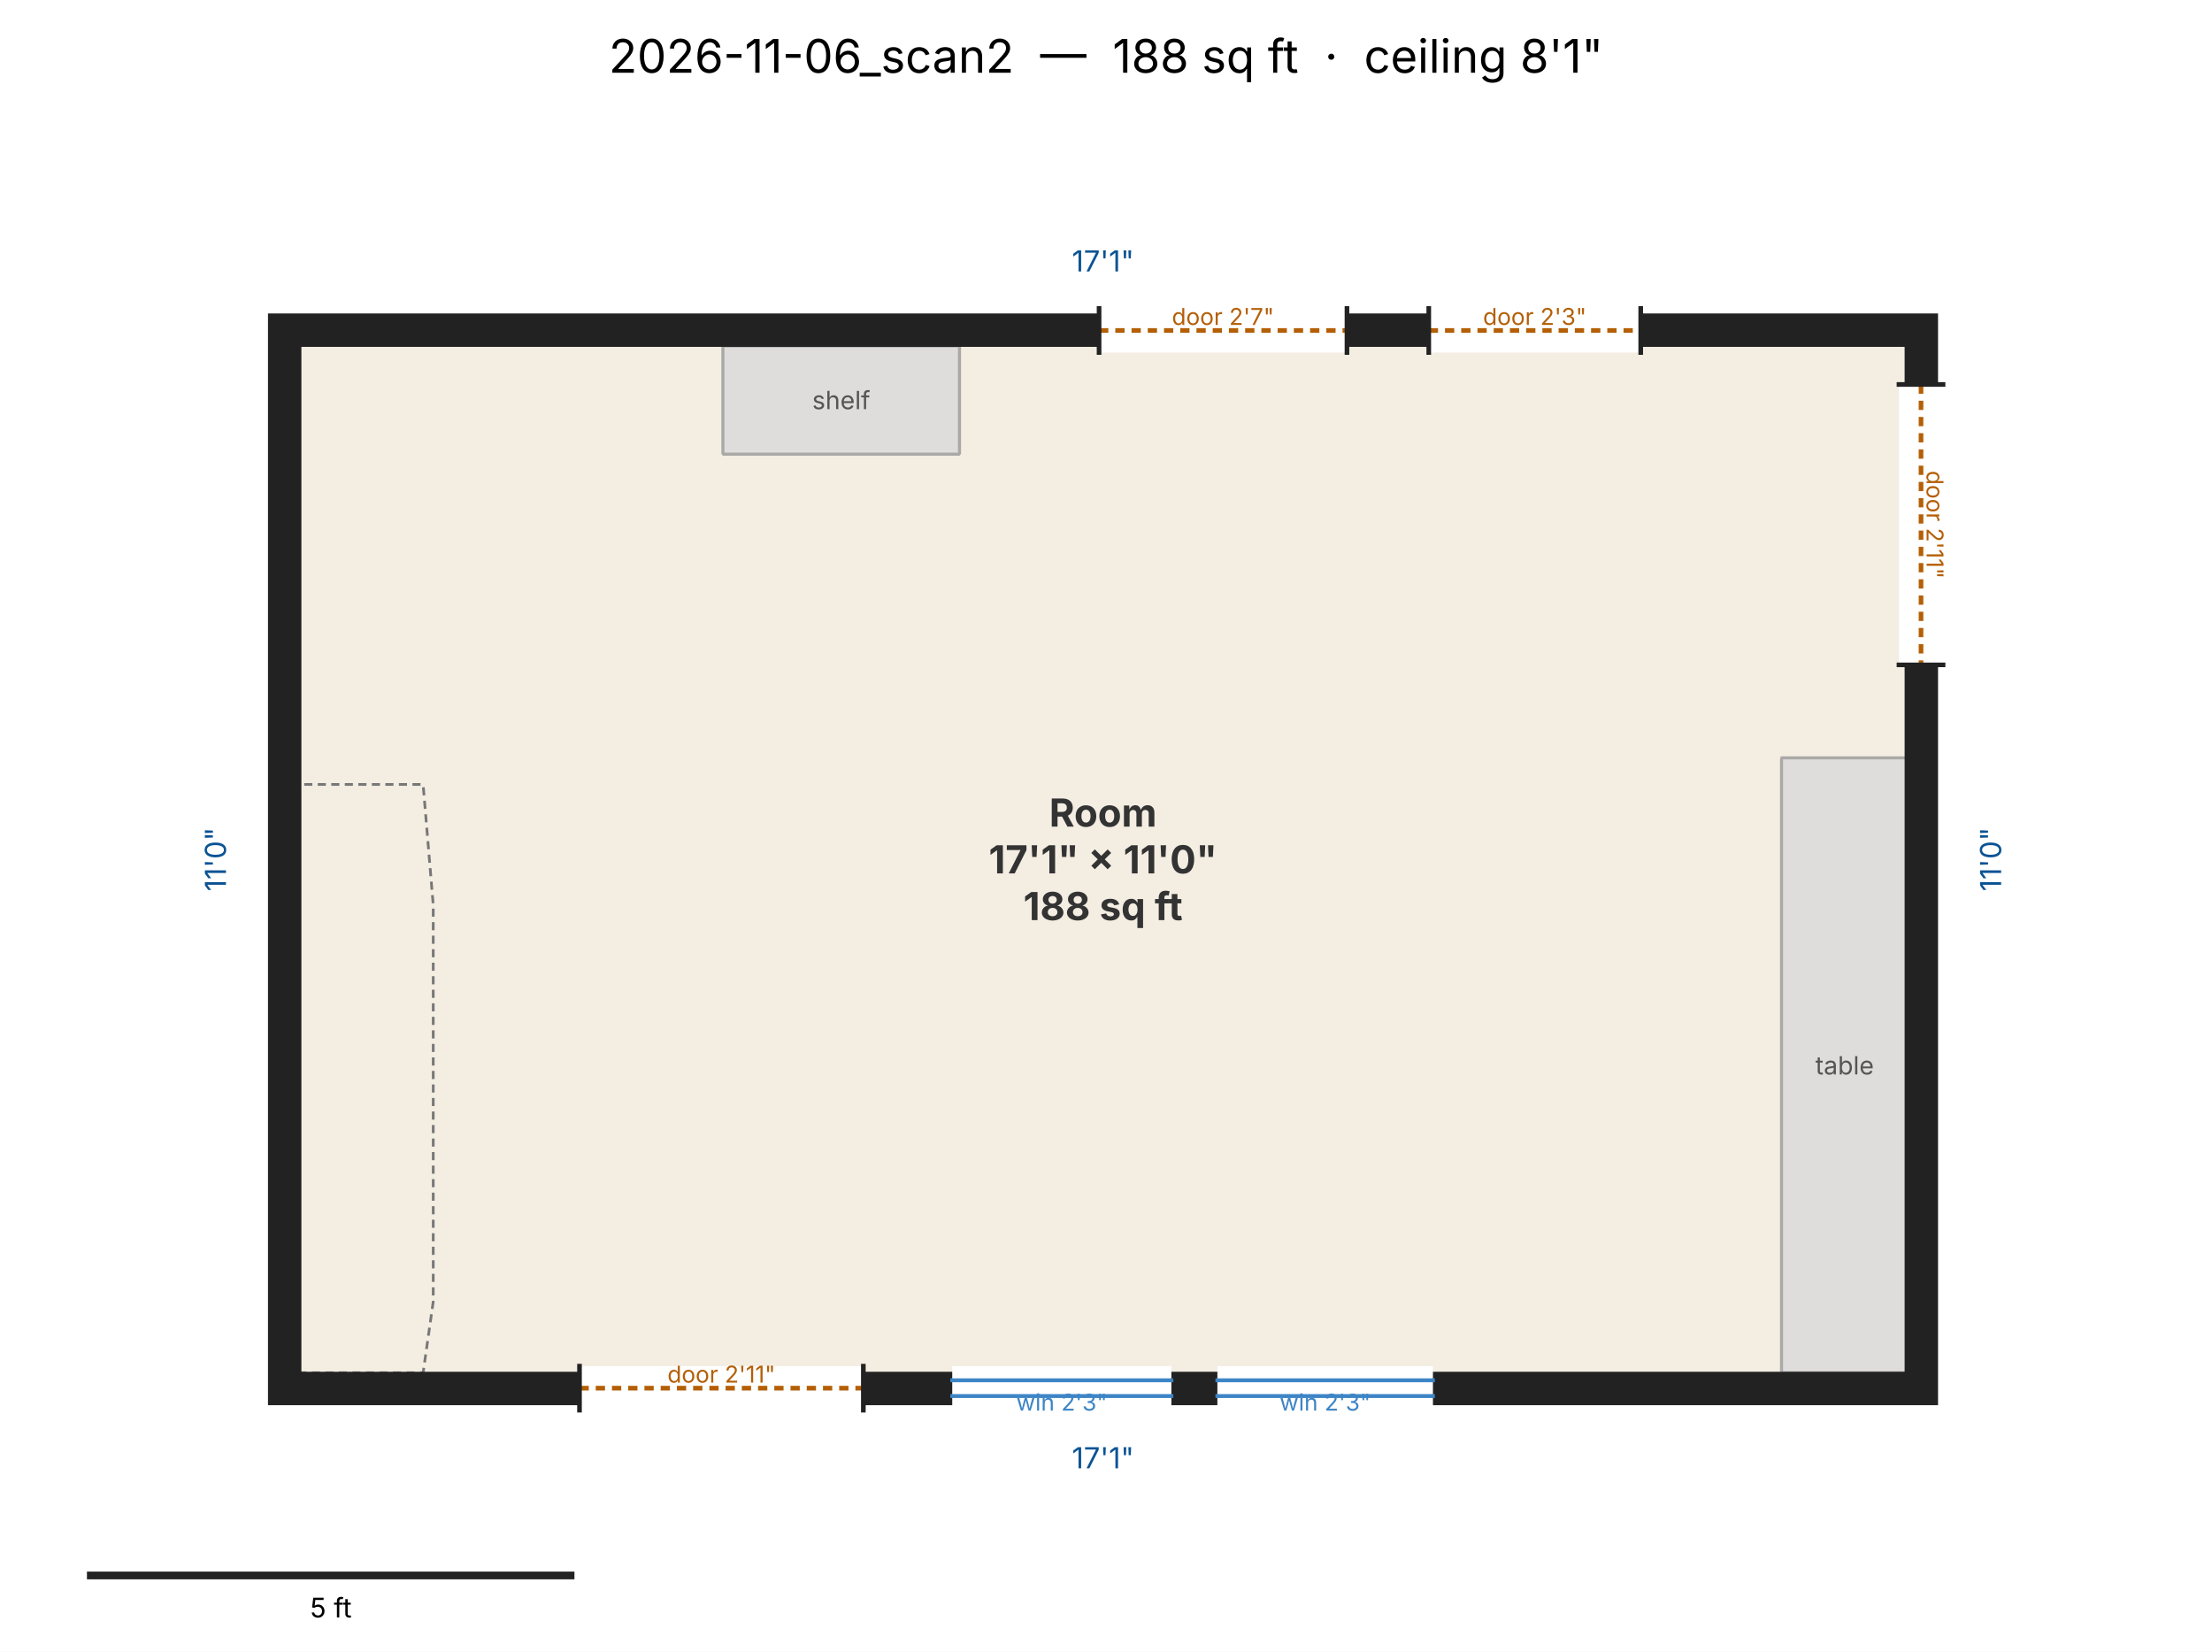
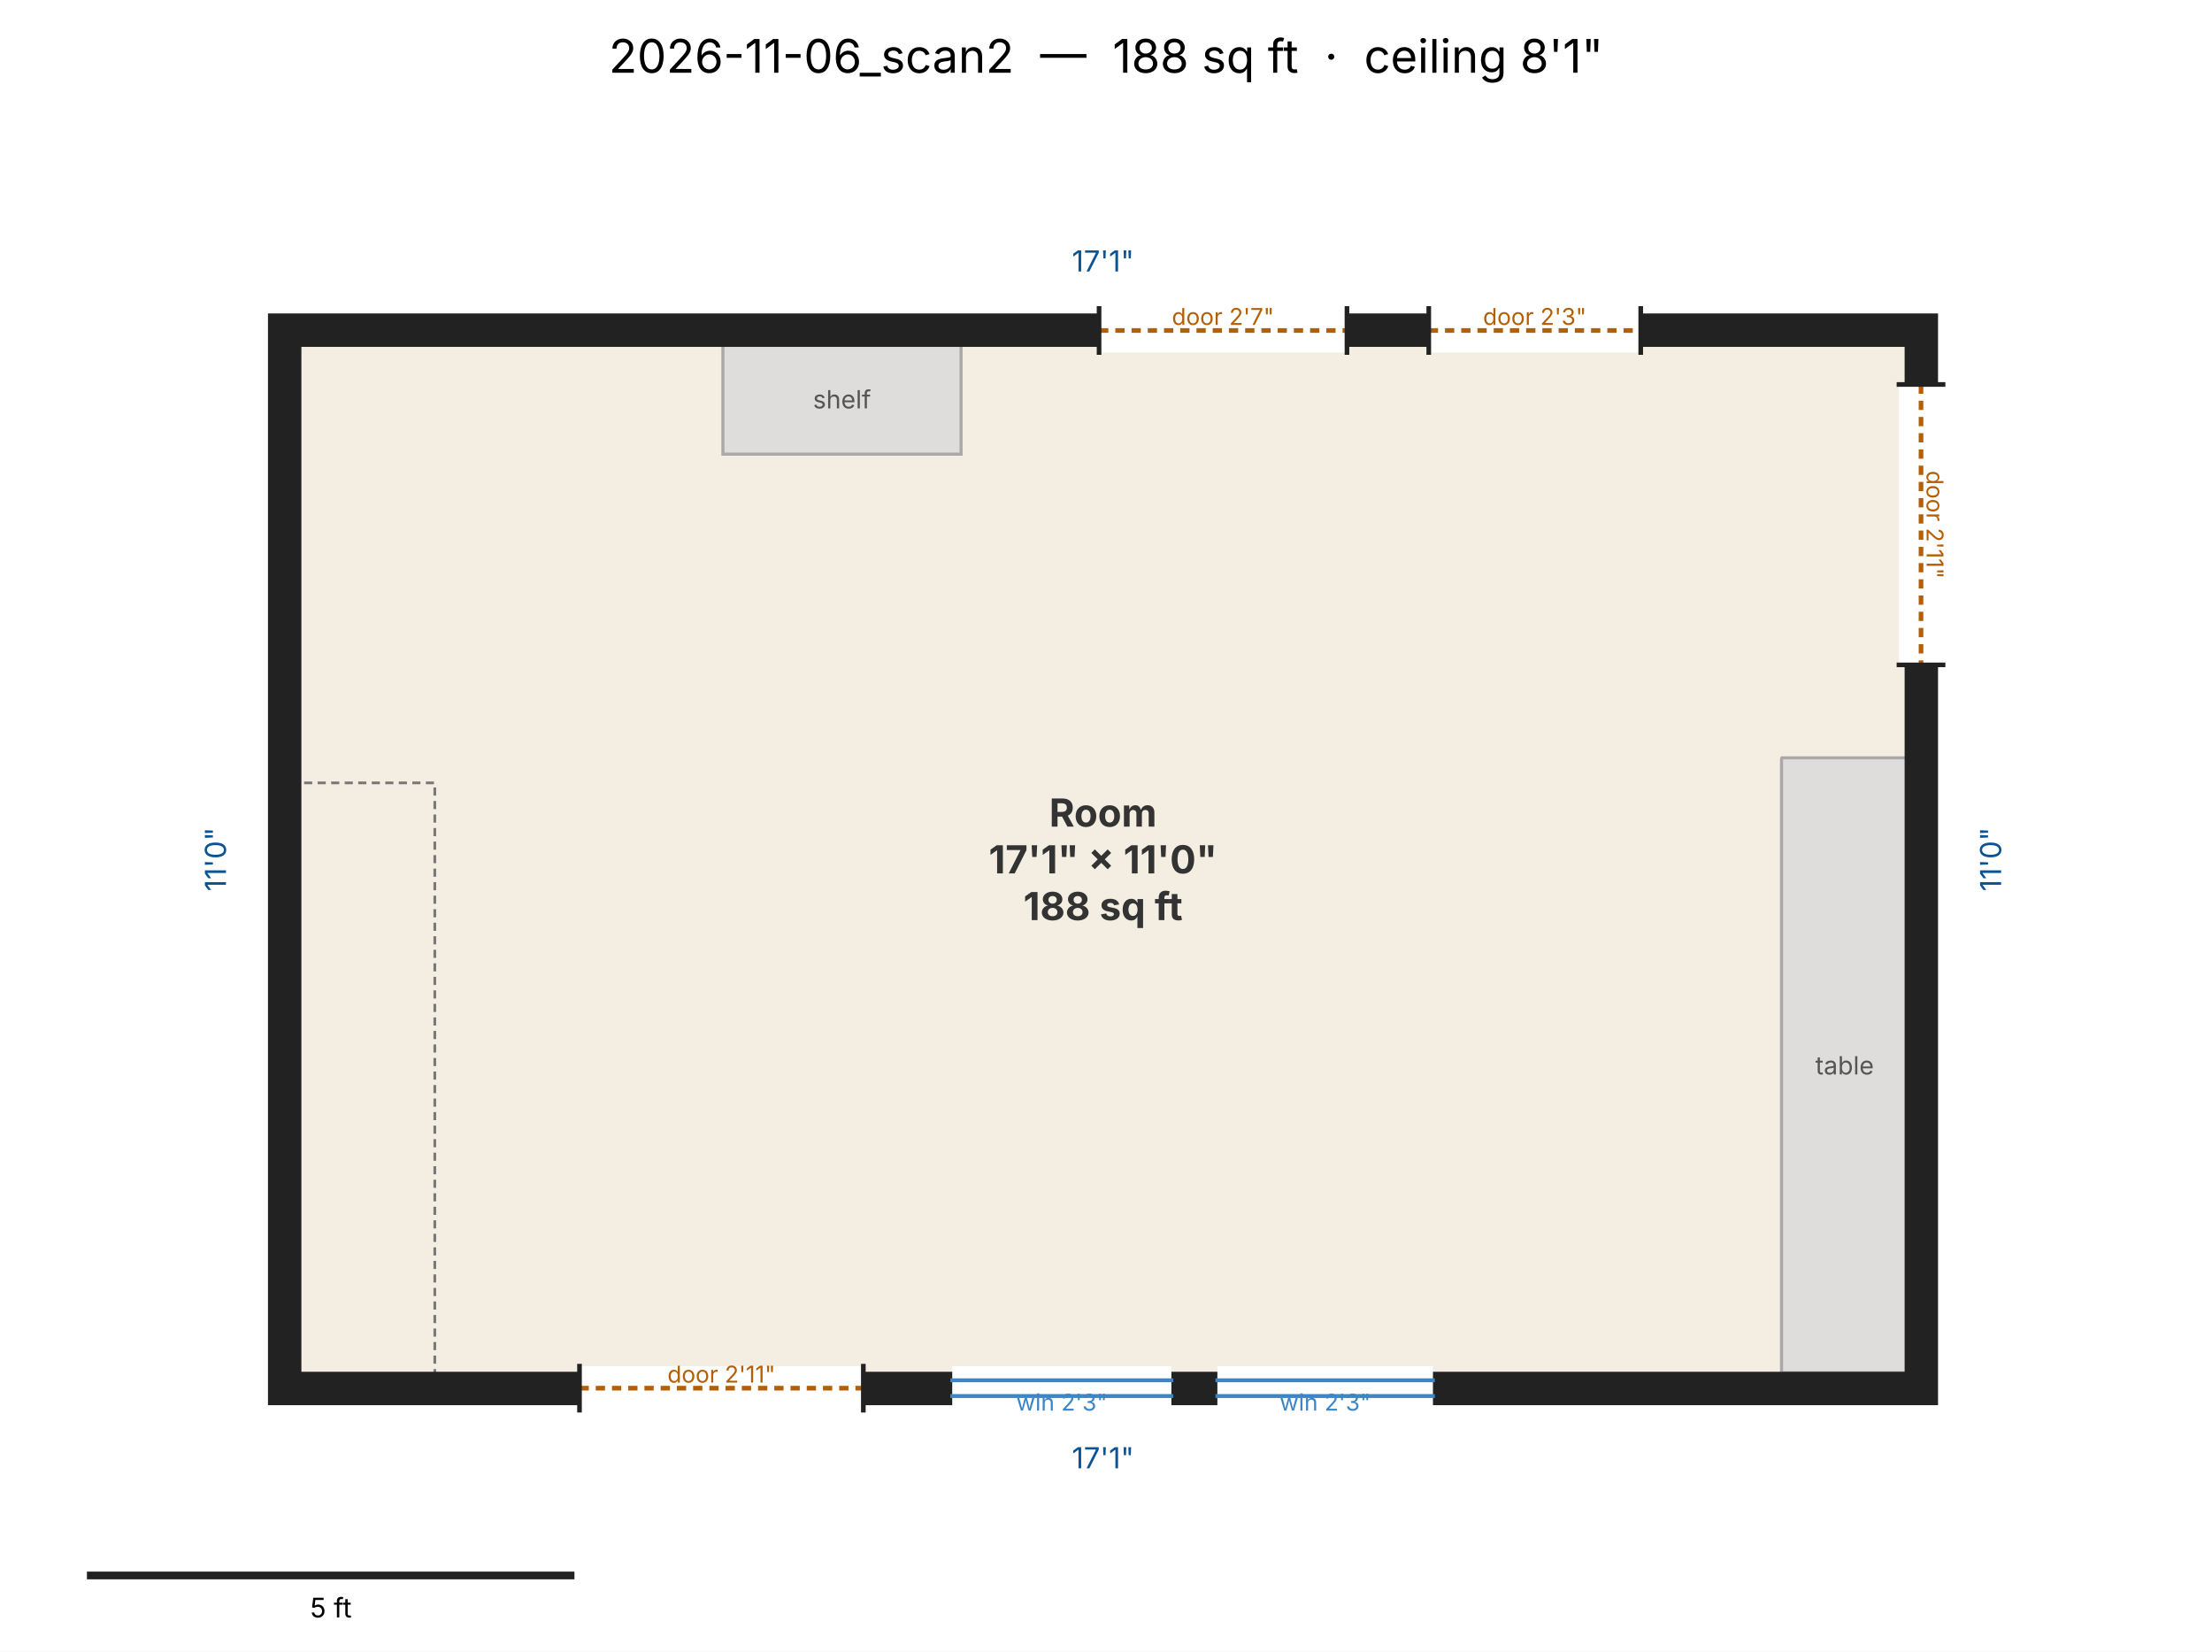
<svg xmlns="http://www.w3.org/2000/svg" xmlns:xlink="http://www.w3.org/1999/xlink" width="572.4pt" height="427.413pt" viewBox="0 0 572.4 427.413" version="1.1">
  <defs>
    <style type="text/css">*{stroke-linejoin: round; stroke-linecap: butt}</style>
  </defs>
  <g id="figure_1">
    <g id="patch_1">
      <path d="M 0 427.413  L 572.4 427.413  L 572.4 -0  L 0 -0  z " style="fill: #ffffff" />
    </g>
    <g id="axes_1">
      <g id="patch_2">
-         <path d="M 73.668 85.433  L 73.668 359.282  L 73.668 359.282  L 73.668 359.282  L 497.182 359.282  L 497.182 359.282  L 497.182 359.282  L 497.182 85.433  L 497.182 85.433  L 497.182 85.433  L 73.668 85.433  L 73.668 85.433  z " clip-path="url(#p792d145300)" style="fill: #f3ede2" />
+         <path d="M 73.668 85.433  L 73.668 359.282  L 73.668 359.282  L 73.668 359.282  L 497.182 359.282  L 497.182 359.282  L 497.182 359.282  L 497.182 85.433  L 497.182 85.433  L 497.182 85.433  L 73.668 85.433  L 73.668 85.433  z " clip-path="url(#p52cb6cac48)" style="fill: #f3ede2" />
      </g>
      <g id="patch_3">
-         <path d="M 187.232 89.507  L 187.07 89.745  L 187.07 117.276  L 187.232 117.514  L 189.109 117.514  L 248.128 117.514  L 248.29 117.276  L 248.29 89.745  L 248.128 89.507  L 246.04 89.507  z " clip-path="url(#p792d145300)" style="fill: #d9d9d9; opacity: 0.8; stroke: #999999; stroke-width: 0.8; stroke-linejoin: miter" />
+         <path d="M 187.07 117.514  L 248.697 117.514  L 248.697 89.1  L 187.07 89.1  z " clip-path="url(#p52cb6cac48)" style="fill: #d9d9d9; opacity: 0.8; stroke: #999999; stroke-width: 0.8; stroke-linejoin: miter" />
      </g>
      <g id="patch_4">
-         <path d="M 461.049 196.24  L 461.009 196.485  L 461.009 354.817  L 461.049 355.063  L 461.123 355.206  L 493.559 355.206  L 493.633 355.063  L 493.672 354.817  L 493.672 196.485  L 493.633 196.24  L 493.559 196.096  L 461.123 196.096  z " clip-path="url(#p792d145300)" style="fill: #d9d9d9; opacity: 0.8; stroke: #999999; stroke-width: 0.8; stroke-linejoin: miter" />
+         <path d="M 461.049 196.24  L 461.009 196.485  L 461.009 354.817  L 461.049 355.063  L 461.123 355.206  L 493.559 355.206  L 493.633 355.063  L 493.672 354.817  L 493.672 196.485  L 493.633 196.24  L 493.559 196.096  L 461.123 196.096  z " clip-path="url(#p52cb6cac48)" style="fill: #d9d9d9; opacity: 0.8; stroke: #999999; stroke-width: 0.8; stroke-linejoin: miter" />
      </g>
      <g id="line2d_1">
-         <path d="M 23.494 407.67  L 147.65 407.67  " clip-path="url(#p792d145300)" style="fill: none; stroke: #222222; stroke-width: 2; stroke-linecap: square" />
+         <path d="M 23.494 407.67  L 147.65 407.67  " clip-path="url(#p52cb6cac48)" style="fill: none; stroke: #222222; stroke-width: 2; stroke-linecap: square" />
      </g>
      <g id="patch_5">
-         <path d="M 77.18 355.212  L 109.489 355.212  L 112.107 336.805  L 112.107 234.184  L 109.489 202.983  L 77.18 202.983  L 77.18 355.212  z " clip-path="url(#p792d145300)" style="fill: none; stroke-dasharray: 2.1,1.4; stroke-dashoffset: 0; stroke: #777777; stroke-width: 0.7; stroke-linejoin: miter" />
+         <path d="M 76.773 355.619  L 112.515 355.619  L 112.515 202.576  L 76.773 202.576  L 76.773 355.619  z " clip-path="url(#p52cb6cac48)" style="fill: none; stroke-dasharray: 2.1,1.4; stroke-dashoffset: 0; stroke: #777777; stroke-width: 0.7; stroke-linejoin: miter" />
      </g>
      <g id="text_1">
-         <g style="fill: #555555" transform="translate(210.1583 105.875) scale(0.065 -0.065)">
+         <g style="fill: #555555" transform="translate(210.362 105.6713) scale(0.065 -0.065)">
          <defs>
            <path id="Inter-Regular-369" d="M 1681 -75  C 2500 -75 3059 372 3059 984  C 3059 1463 2763 1778 2128 1928  L 1600 2053  C 1191 2150 1013 2294 1013 2553  C 1013 2844 1325 3059 1741 3059  C 2191 3059 2388 2816 2484 2566  L 2994 2697  C 2834 3188 2456 3538 1738 3538  C 994 3538 444 3119 444 2519  C 444 2028 747 1716 1381 1566  L 1963 1428  C 2306 1347 2475 1188 2475 947  C 2475 659 2163 419 1675 419  C 1256 419 972 591 872 975  L 338 847  C 463 244 963 -75 1681 -75  z " transform="scale(0.015625)" />
            <path id="Inter-Regular-29f" d="M 1056 2094  C 1056 2691 1434 3031 1938 3031  C 2425 3031 2725 2709 2725 2172  L 2725 0  L 3291 0  L 3291 2219  C 3291 3103 2813 3538 2106 3538  C 1650 3538 1284 3353 1056 2888  L 1056 4656  L 494 4656  L 494 0  L 1056 0  L 1056 2094  z " transform="scale(0.015625)" />
            <path id="Inter-Regular-267" d="M 1963 -75  C 2678 -75 3200 284 3363 813  L 2819 963  C 2688 606 2378 425 1966 425  C 1347 425 922 825 894 1556  L 3419 1556  L 3419 1791  C 3419 3081 2638 3538 1897 3538  C 944 3538 325 2791 325 1719  C 325 644 950 -75 1963 -75  z M 897 2031  C 931 2566 1297 3038 1897 3038  C 2472 3038 2794 2625 2847 2031  L 897 2031  z " transform="scale(0.015625)" />
            <path id="Inter-Regular-2e2" d="M 1056 4656  L 494 4656  L 494 0  L 1056 0  L 1056 4656  z " transform="scale(0.015625)" />
            <path id="Inter-Regular-288" d="M 2119 3494  L 1313 3494  L 1313 3834  C 1313 4172 1463 4353 1809 4353  C 1966 4353 2053 4319 2113 4300  L 2269 4781  C 2184 4819 2009 4875 1744 4875  C 1234 4875 750 4566 750 3959  L 750 3494  L 63 3494  L 63 3013  L 750 3013  L 750 0  L 1313 0  L 1313 3013  L 2119 3013  L 2119 3494  z " transform="scale(0.015625)" />
          </defs>
          <use xlink:href="#Inter-Regular-369" />
          <use xlink:href="#Inter-Regular-29f" transform="translate(52.78125 0)" />
          <use xlink:href="#Inter-Regular-267" transform="translate(111.9062 0)" />
          <use xlink:href="#Inter-Regular-2e2" transform="translate(170.2031 0)" />
          <use xlink:href="#Inter-Regular-288" transform="translate(194.4219 0)" />
        </g>
      </g>
      <g id="text_2">
        <g style="fill: #555555" transform="translate(469.7648 278.0157) scale(0.065 -0.065)">
          <defs>
            <path id="Inter-Regular-37b" d="M 1869 3494  L 1150 3494  L 1150 4325  L 588 4325  L 588 3494  L 63 3494  L 63 3013  L 588 3013  L 588 863  C 588 291 944 -44 1547 -44  C 1691 -44 1850 -22 1966 19  L 1850 494  C 1756 475 1634 456 1563 456  C 1266 456 1150 594 1150 906  L 1150 3013  L 1869 3013  L 1869 3494  z " transform="scale(0.015625)" />
            <path id="Inter-Regular-1fc" d="M 1472 -81  C 2063 -81 2391 228 2509 475  L 2547 475  L 2547 0  L 3100 0  L 3100 2303  C 3100 3394 2259 3538 1791 3538  C 1250 3538 650 3344 381 2709  L 922 2531  C 1031 2775 1303 3044 1806 3044  C 2291 3044 2538 2794 2538 2359  L 2538 2341  C 2538 2081 2263 2100 1641 2022  C 994 1941 281 1794 281 994  C 281 306 809 -81 1472 -81  z M 1569 416  C 1150 416 847 603 847 966  C 847 1363 1206 1494 1616 1547  C 1831 1575 2444 1638 2538 1747  L 2538 1263  C 2538 834 2191 416 1569 416  z " transform="scale(0.015625)" />
            <path id="Inter-Regular-243" d="M 2116 -75  C 2988 -75 3594 625 3594 1738  C 3594 2844 2984 3538 2113 3538  C 1431 3538 1216 3119 1100 2934  L 1056 2934  L 1056 4656  L 494 4656  L 494 0  L 1038 0  L 1038 541  L 1100 541  C 1216 347 1450 -75 2116 -75  z M 2031 428  C 1397 428 1050 966 1050 1744  C 1050 2516 1388 3034 2031 3034  C 2694 3034 3022 2469 3022 1744  C 3022 1009 2684 428 2031 428  z " transform="scale(0.015625)" />
          </defs>
          <use xlink:href="#Inter-Regular-37b" />
          <use xlink:href="#Inter-Regular-1fc" transform="translate(33.20312 0)" />
          <use xlink:href="#Inter-Regular-243" transform="translate(89.35938 0)" />
          <use xlink:href="#Inter-Regular-2e2" transform="translate(150.5938 0)" />
          <use xlink:href="#Inter-Regular-267" transform="translate(174.8125 0)" />
        </g>
      </g>
      <g id="text_3">
        <g transform="translate(80.13881 418.5245) scale(0.07 -0.07)">
          <defs>
            <path id="Inter-Regular-545" d="M 1956 -63  C 2853 -63 3509 594 3509 1488  C 3509 2388 2881 3047 2028 3047  C 1706 3047 1397 2934 1206 2775  L 1181 2775  L 1341 4134  L 3291 4134  L 3291 4656  L 841 4656  L 566 2350  L 1122 2281  C 1306 2422 1631 2525 1919 2525  C 2503 2525 2928 2078 2928 1478  C 2928 888 2519 459 1956 459  C 1488 459 1106 759 1069 1175  L 494 1175  C 525 463 1138 -63 1956 -63  z " transform="scale(0.015625)" />
            <path id="Inter-Regular-6eb" transform="scale(0.015625)" />
          </defs>
          <use xlink:href="#Inter-Regular-545" />
          <use xlink:href="#Inter-Regular-6eb" transform="translate(60.79688 0)" />
          <use xlink:href="#Inter-Regular-288" transform="translate(88.92188 0)" />
          <use xlink:href="#Inter-Regular-37b" transform="translate(122.5156 0)" />
        </g>
      </g>
      <g id="text_4">
        <g transform="translate(157.5488 18.825) scale(0.12 -0.12)">
          <defs>
            <path id="Inter-Regular-541" d="M 481 0  L 3447 0  L 3447 522  L 1300 522  L 1300 559  L 2319 1644  C 3141 2519 3369 2916 3369 3419  C 3369 4147 2778 4719 1947 4719  C 1119 4719 494 4159 494 3334  L 1063 3334  C 1063 3859 1400 4203 1931 4203  C 2428 4203 2806 3900 2806 3413  C 2806 2984 2544 2666 2028 2106  L 481 428  L 481 0  z " transform="scale(0.015625)" />
            <path id="Inter-Regular-53f" d="M 2019 -63  C 3059 -63 3656 809 3656 2325  C 3656 3834 3050 4719 2019 4719  C 988 4719 381 3834 381 2325  C 381 806 981 -63 2019 -63  z M 2019 456  C 1338 456 953 1144 953 2325  C 953 3509 1338 4203 2019 4203  C 2700 4203 3084 3513 3084 2325  C 3084 1144 2700 456 2019 456  z " transform="scale(0.015625)" />
            <path id="Inter-Regular-547" d="M 2019 -63  C 2969 -63 3588 634 3588 1503  C 3588 2403 2925 3044 2128 3044  C 1644 3044 1231 2813 981 2425  L 944 2425  C 944 3544 1375 4194 2091 4194  C 2575 4194 2866 3888 2969 3484  L 3550 3484  C 3438 4216 2872 4719 2091 4719  C 1034 4719 381 3788 381 2150  C 381 434 1241 -63 2019 -63  z M 2019 459  C 1447 459 1028 947 1028 1497  C 1028 2041 1469 2528 2034 2528  C 2597 2528 3013 2072 3013 1503  C 3013 922 2578 459 2019 459  z " transform="scale(0.015625)" />
            <path id="Inter-Regular-5c1" d="M 2494 2581  L 450 2581  L 450 2063  L 2494 2063  L 2494 2581  z " transform="scale(0.015625)" />
            <path id="Inter-Regular-540" d="M 2041 4656  L 1313 4656  L 300 3909  L 300 3272  L 1425 4106  L 1456 4106  L 1456 0  L 2041 0  L 2041 4656  z " transform="scale(0.015625)" />
            <path id="Inter-Regular-609" d="M 2919 0  L 0 0  L 0 -519  L 2919 -519  L 2919 0  z " transform="scale(0.015625)" />
            <path id="Inter-Regular-24b" d="M 1916 -75  C 2600 -75 3156 297 3344 919  L 2806 1072  C 2703 694 2384 428 1916 428  C 1219 428 897 1038 897 1725  C 897 2422 1219 3034 1916 3034  C 2375 3034 2688 2778 2791 2419  L 3331 2572  C 3141 3181 2591 3538 1916 3538  C 966 3538 325 2819 325 1725  C 325 647 966 -75 1916 -75  z " transform="scale(0.015625)" />
            <path id="Inter-Regular-307" d="M 1056 2094  C 1056 2691 1434 3031 1938 3031  C 2425 3031 2725 2709 2725 2172  L 2725 0  L 3288 0  L 3288 2219  C 3288 3103 2813 3538 2106 3538  C 1638 3538 1263 3341 1038 2847  L 1034 3494  L 494 3494  L 494 0  L 1056 0  L 1056 2094  z " transform="scale(0.015625)" />
            <path id="Inter-Regular-5c4" d="M 6400 2581  L 0 2581  L 0 2063  L 6400 2063  L 6400 2581  z " transform="scale(0.015625)" />
            <path id="Inter-Regular-549" d="M 1978 -63  C 2916 -63 3578 478 3578 1238  C 3578 1825 3175 2325 2669 2419  L 2669 2444  C 3109 2559 3403 2988 3403 3481  C 3403 4191 2794 4719 1978 4719  C 1150 4719 550 4191 550 3481  C 550 2988 838 2559 1291 2444  L 1291 2419  C 769 2325 381 1825 381 1238  C 381 478 1031 -63 1978 -63  z M 1978 453  C 1350 453 966 775 966 1269  C 966 1784 1391 2153 1978 2153  C 2553 2153 2984 1784 2984 1269  C 2984 775 2594 453 1978 453  z M 1978 2650  C 1475 2650 1125 2966 1125 3438  C 1125 3903 1463 4206 1978 4206  C 2484 4206 2828 3903 2828 3438  C 2828 2966 2469 2650 1978 2650  z " transform="scale(0.015625)" />
            <path id="Inter-Regular-353" d="M 3425 -1306  L 3425 3494  L 2881 3494  L 2881 2934  L 2819 2934  C 2703 3119 2488 3538 1806 3538  C 934 3538 325 2844 325 1738  C 325 625 931 -75 1803 -75  C 2469 -75 2703 347 2819 541  L 2863 541  L 2863 -1306  L 3425 -1306  z M 1888 428  C 1234 428 897 1009 897 1744  C 897 2469 1225 3034 1888 3034  C 2531 3034 2869 2516 2869 1744  C 2869 966 2522 428 1888 428  z " transform="scale(0.015625)" />
            <path id="Inter-Regular-5e7" d="M 922 1791  C 1156 1791 1344 1978 1344 2213  C 1344 2447 1156 2634 922 2634  C 688 2634 500 2447 500 2213  C 500 1978 688 1791 922 1791  z " transform="scale(0.015625)" />
            <path id="Inter-Regular-2b2" d="M 494 0  L 1056 0  L 1056 3494  L 494 3494  L 494 0  z M 778 4066  C 994 4066 1172 4231 1172 4438  C 1172 4644 994 4809 778 4809  C 566 4809 388 4644 388 4438  C 388 4231 566 4066 778 4066  z " transform="scale(0.015625)" />
            <path id="Inter-Regular-293" d="M 1909 -1381  C 2759 -1381 3431 -994 3431 -91  L 3431 3494  L 2884 3494  L 2884 2934  L 2831 2934  C 2713 3122 2488 3538 1813 3538  C 941 3538 325 2844 325 1763  C 325 666 963 56 1800 56  C 2475 56 2697 441 2816 641  L 2869 641  L 2869 -59  C 2869 -634 2466 -891 1909 -891  C 1294 -891 1075 -578 928 -375  L 472 -669  C 688 -1053 1134 -1381 1909 -1381  z M 1894 556  C 1238 556 897 1056 897 1775  C 897 2472 1228 3034 1894 3034  C 2538 3034 2875 2516 2875 1775  C 2875 1013 2528 556 1894 556  z " transform="scale(0.015625)" />
            <path id="Inter-Regular-5ce" d="M 725 2884  L 1194 2884  L 1263 4656  L 656 4656  L 725 2884  z " transform="scale(0.015625)" />
            <path id="Inter-Regular-5cf" d="M 725 2884  L 1194 2884  L 1263 4656  L 656 4656  L 725 2884  z M 1788 2884  L 2256 2884  L 2325 4656  L 1719 4656  L 1788 2884  z " transform="scale(0.015625)" />
          </defs>
          <use xlink:href="#Inter-Regular-541" />
          <use xlink:href="#Inter-Regular-53f" transform="translate(60.98438 0)" />
          <use xlink:href="#Inter-Regular-541" transform="translate(124.0781 0)" />
          <use xlink:href="#Inter-Regular-547" transform="translate(185.0625 0)" />
          <use xlink:href="#Inter-Regular-5c1" transform="translate(247.0781 0)" />
          <use xlink:href="#Inter-Regular-540" transform="translate(293.0781 0)" />
          <use xlink:href="#Inter-Regular-540" transform="translate(333.75 0)" />
          <use xlink:href="#Inter-Regular-5c1" transform="translate(374.4219 0)" />
          <use xlink:href="#Inter-Regular-53f" transform="translate(420.4219 0)" />
          <use xlink:href="#Inter-Regular-547" transform="translate(483.5156 0)" />
          <use xlink:href="#Inter-Regular-609" transform="translate(540.9844 0)" />
          <use xlink:href="#Inter-Regular-369" transform="translate(586.5938 0)" />
          <use xlink:href="#Inter-Regular-24b" transform="translate(639.375 0)" />
          <use xlink:href="#Inter-Regular-1fc" transform="translate(697.4844 0)" />
          <use xlink:href="#Inter-Regular-307" transform="translate(753.6406 0)" />
          <use xlink:href="#Inter-Regular-541" transform="translate(812.7188 0)" />
          <use xlink:href="#Inter-Regular-6eb" transform="translate(873.7031 0)" />
          <use xlink:href="#Inter-Regular-6eb" transform="translate(901.8281 0)" />
          <use xlink:href="#Inter-Regular-5c4" transform="translate(929.9531 0)" />
          <use xlink:href="#Inter-Regular-6eb" transform="translate(1029.953 0)" />
          <use xlink:href="#Inter-Regular-6eb" transform="translate(1058.078 0)" />
          <use xlink:href="#Inter-Regular-540" transform="translate(1086.203 0)" />
          <use xlink:href="#Inter-Regular-549" transform="translate(1126.875 0)" />
          <use xlink:href="#Inter-Regular-549" transform="translate(1188.734 0)" />
          <use xlink:href="#Inter-Regular-6eb" transform="translate(1250.594 0)" />
          <use xlink:href="#Inter-Regular-369" transform="translate(1278.719 0)" />
          <use xlink:href="#Inter-Regular-353" transform="translate(1331.5 0)" />
          <use xlink:href="#Inter-Regular-6eb" transform="translate(1392.734 0)" />
          <use xlink:href="#Inter-Regular-288" transform="translate(1420.859 0)" />
          <use xlink:href="#Inter-Regular-37b" transform="translate(1454.453 0)" />
          <use xlink:href="#Inter-Regular-6eb" transform="translate(1487.172 0)" />
          <use xlink:href="#Inter-Regular-6eb" transform="translate(1515.297 0)" />
          <use xlink:href="#Inter-Regular-5e7" transform="translate(1543.422 0)" />
          <use xlink:href="#Inter-Regular-6eb" transform="translate(1572.234 0)" />
          <use xlink:href="#Inter-Regular-6eb" transform="translate(1600.359 0)" />
          <use xlink:href="#Inter-Regular-24b" transform="translate(1628.484 0)" />
          <use xlink:href="#Inter-Regular-267" transform="translate(1685.609 0)" />
          <use xlink:href="#Inter-Regular-2b2" transform="translate(1743.906 0)" />
          <use xlink:href="#Inter-Regular-2e2" transform="translate(1768.125 0)" />
          <use xlink:href="#Inter-Regular-2b2" transform="translate(1792.344 0)" />
          <use xlink:href="#Inter-Regular-307" transform="translate(1816.562 0)" />
          <use xlink:href="#Inter-Regular-293" transform="translate(1875.641 0)" />
          <use xlink:href="#Inter-Regular-6eb" transform="translate(1936.969 0)" />
          <use xlink:href="#Inter-Regular-549" transform="translate(1965.094 0)" />
          <use xlink:href="#Inter-Regular-5ce" transform="translate(2026.953 0)" />
          <use xlink:href="#Inter-Regular-540" transform="translate(2056.938 0)" />
          <use xlink:href="#Inter-Regular-5cf" transform="translate(2097.609 0)" />
        </g>
      </g>
      <g id="patch_6">
-         <path d="M 501.256 81.359  L 493.109 81.359  L 77.741 81.359  L 69.594 81.359  L 69.594 89.506  L 69.594 355.209  L 69.594 363.356  L 77.741 363.356  L 493.109 363.356  L 501.256 363.356  L 501.256 355.209  L 501.256 89.506  z M 77.741 89.506  L 493.109 89.506  L 493.109 355.209  L 77.741 355.209  z " clip-path="url(#p792d145300)" style="fill: #222222; stroke: #222222; stroke-width: 0.5; stroke-linejoin: miter" />
+         <path d="M 501.256 81.359  L 493.109 81.359  L 77.741 81.359  L 69.594 81.359  L 69.594 89.506  L 69.594 355.209  L 69.594 363.356  L 77.741 363.356  L 493.109 363.356  L 501.256 363.356  L 501.256 355.209  L 501.256 89.506  z M 77.741 89.506  L 493.109 89.506  L 493.109 355.209  L 77.741 355.209  z " clip-path="url(#p52cb6cac48)" style="fill: #222222; stroke: #222222; stroke-width: 0.5; stroke-linejoin: miter" />
      </g>
      <g id="patch_7">
-         <path d="M 284.407 91.219  L 348.554 91.219  L 348.554 79.813  L 284.407 79.813  z " clip-path="url(#p792d145300)" style="fill: #ffffff" />
+         <path d="M 284.407 91.219  L 348.554 91.219  L 348.554 79.813  L 284.407 79.813  z " clip-path="url(#p52cb6cac48)" style="fill: #ffffff" />
      </g>
      <g id="line2d_2">
-         <path d="M 284.407 85.516  L 348.554 85.516  " clip-path="url(#p792d145300)" style="fill: none; stroke-dasharray: 2.4,1.8; stroke-dashoffset: 0; stroke: #b45f06; stroke-width: 1.2" />
+         <path d="M 284.407 85.516  L 348.554 85.516  " clip-path="url(#p52cb6cac48)" style="fill: none; stroke-dasharray: 2.4,1.8; stroke-dashoffset: 0; stroke: #b45f06; stroke-width: 1.2" />
      </g>
      <g id="line2d_3">
-         <path d="M 284.407 91.219  L 284.407 79.813  " clip-path="url(#p792d145300)" style="fill: none; stroke: #222222; stroke-width: 1.2; stroke-linecap: square" />
+         <path d="M 284.407 91.219  L 284.407 79.813  " clip-path="url(#p52cb6cac48)" style="fill: none; stroke: #222222; stroke-width: 1.2; stroke-linecap: square" />
      </g>
      <g id="line2d_4">
-         <path d="M 348.554 91.219  L 348.554 79.813  " clip-path="url(#p792d145300)" style="fill: none; stroke: #222222; stroke-width: 1.2; stroke-linecap: square" />
+         <path d="M 348.554 91.219  L 348.554 79.813  " clip-path="url(#p52cb6cac48)" style="fill: none; stroke: #222222; stroke-width: 1.2; stroke-linecap: square" />
      </g>
      <g id="patch_8">
-         <path d="M 369.72 91.219  L 424.572 91.219  L 424.572 79.813  L 369.72 79.813  z " clip-path="url(#p792d145300)" style="fill: #ffffff" />
+         <path d="M 369.72 91.219  L 424.572 91.219  L 424.572 79.813  L 369.72 79.813  z " clip-path="url(#p52cb6cac48)" style="fill: #ffffff" />
      </g>
      <g id="line2d_5">
-         <path d="M 369.72 85.516  L 424.572 85.516  " clip-path="url(#p792d145300)" style="fill: none; stroke-dasharray: 2.4,1.8; stroke-dashoffset: 0; stroke: #b45f06; stroke-width: 1.2" />
+         <path d="M 369.72 85.516  L 424.572 85.516  " clip-path="url(#p52cb6cac48)" style="fill: none; stroke-dasharray: 2.4,1.8; stroke-dashoffset: 0; stroke: #b45f06; stroke-width: 1.2" />
      </g>
      <g id="line2d_6">
-         <path d="M 369.72 91.219  L 369.72 79.813  " clip-path="url(#p792d145300)" style="fill: none; stroke: #222222; stroke-width: 1.2; stroke-linecap: square" />
+         <path d="M 369.72 91.219  L 369.72 79.813  " clip-path="url(#p52cb6cac48)" style="fill: none; stroke: #222222; stroke-width: 1.2; stroke-linecap: square" />
      </g>
      <g id="line2d_7">
-         <path d="M 424.572 91.219  L 424.572 79.813  " clip-path="url(#p792d145300)" style="fill: none; stroke: #222222; stroke-width: 1.2; stroke-linecap: square" />
+         <path d="M 424.572 91.219  L 424.572 79.813  " clip-path="url(#p52cb6cac48)" style="fill: none; stroke: #222222; stroke-width: 1.2; stroke-linecap: square" />
      </g>
      <g id="patch_9">
-         <path d="M 491.4 99.488  L 491.4 172.043  L 502.806 172.043  L 502.806 99.488  z " clip-path="url(#p792d145300)" style="fill: #ffffff" />
+         <path d="M 491.4 99.488  L 491.4 172.043  L 502.806 172.043  L 502.806 99.488  z " clip-path="url(#p52cb6cac48)" style="fill: #ffffff" />
      </g>
      <g id="line2d_8">
-         <path d="M 497.103 99.488  L 497.103 172.043  " clip-path="url(#p792d145300)" style="fill: none; stroke-dasharray: 2.4,1.8; stroke-dashoffset: 0; stroke: #b45f06; stroke-width: 1.2" />
+         <path d="M 497.103 99.488  L 497.103 172.043  " clip-path="url(#p52cb6cac48)" style="fill: none; stroke-dasharray: 2.4,1.8; stroke-dashoffset: 0; stroke: #b45f06; stroke-width: 1.2" />
      </g>
      <g id="line2d_9">
-         <path d="M 491.4 99.488  L 502.806 99.488  " clip-path="url(#p792d145300)" style="fill: none; stroke: #222222; stroke-width: 1.2; stroke-linecap: square" />
+         <path d="M 491.4 99.488  L 502.806 99.488  " clip-path="url(#p52cb6cac48)" style="fill: none; stroke: #222222; stroke-width: 1.2; stroke-linecap: square" />
      </g>
      <g id="line2d_10">
-         <path d="M 491.4 172.043  L 502.806 172.043  " clip-path="url(#p792d145300)" style="fill: none; stroke: #222222; stroke-width: 1.2; stroke-linecap: square" />
+         <path d="M 491.4 172.043  L 502.806 172.043  " clip-path="url(#p52cb6cac48)" style="fill: none; stroke: #222222; stroke-width: 1.2; stroke-linecap: square" />
      </g>
      <g id="patch_10">
-         <path d="M 149.96 364.902  L 223.404 364.902  L 223.404 353.496  L 149.96 353.496  z " clip-path="url(#p792d145300)" style="fill: #ffffff" />
+         <path d="M 149.96 364.902  L 223.404 364.902  L 223.404 353.496  L 149.96 353.496  z " clip-path="url(#p52cb6cac48)" style="fill: #ffffff" />
      </g>
      <g id="line2d_11">
-         <path d="M 149.96 359.199  L 223.404 359.199  " clip-path="url(#p792d145300)" style="fill: none; stroke-dasharray: 2.4,1.8; stroke-dashoffset: 0; stroke: #b45f06; stroke-width: 1.2" />
+         <path d="M 149.96 359.199  L 223.404 359.199  " clip-path="url(#p52cb6cac48)" style="fill: none; stroke-dasharray: 2.4,1.8; stroke-dashoffset: 0; stroke: #b45f06; stroke-width: 1.2" />
      </g>
      <g id="line2d_12">
-         <path d="M 149.96 364.902  L 149.96 353.496  " clip-path="url(#p792d145300)" style="fill: none; stroke: #222222; stroke-width: 1.2; stroke-linecap: square" />
+         <path d="M 149.96 364.902  L 149.96 353.496  " clip-path="url(#p52cb6cac48)" style="fill: none; stroke: #222222; stroke-width: 1.2; stroke-linecap: square" />
      </g>
      <g id="line2d_13">
-         <path d="M 223.404 364.902  L 223.404 353.496  " clip-path="url(#p792d145300)" style="fill: none; stroke: #222222; stroke-width: 1.2; stroke-linecap: square" />
+         <path d="M 223.404 364.902  L 223.404 353.496  " clip-path="url(#p52cb6cac48)" style="fill: none; stroke: #222222; stroke-width: 1.2; stroke-linecap: square" />
      </g>
      <g id="patch_11">
-         <path d="M 315.022 364.902  L 370.803 364.902  L 370.803 353.496  L 315.022 353.496  z " clip-path="url(#p792d145300)" style="fill: #ffffff" />
+         <path d="M 315.022 364.902  L 370.803 364.902  L 370.803 353.496  L 315.022 353.496  z " clip-path="url(#p52cb6cac48)" style="fill: #ffffff" />
      </g>
      <g id="line2d_14">
-         <path d="M 315.022 357.162  L 370.803 357.162  " clip-path="url(#p792d145300)" style="fill: none; stroke: #3d85c6; stroke-linecap: square" />
+         <path d="M 315.022 357.162  L 370.803 357.162  " clip-path="url(#p52cb6cac48)" style="fill: none; stroke: #3d85c6; stroke-linecap: square" />
      </g>
      <g id="line2d_15">
-         <path d="M 315.022 361.236  L 370.803 361.236  " clip-path="url(#p792d145300)" style="fill: none; stroke: #3d85c6; stroke-linecap: square" />
+         <path d="M 315.022 361.236  L 370.803 361.236  " clip-path="url(#p52cb6cac48)" style="fill: none; stroke: #3d85c6; stroke-linecap: square" />
      </g>
      <g id="patch_12">
-         <path d="M 246.41 364.902  L 303.12 364.902  L 303.12 353.496  L 246.41 353.496  z " clip-path="url(#p792d145300)" style="fill: #ffffff" />
+         <path d="M 246.41 364.902  L 303.12 364.902  L 303.12 353.496  L 246.41 353.496  z " clip-path="url(#p52cb6cac48)" style="fill: #ffffff" />
      </g>
      <g id="line2d_16">
-         <path d="M 246.41 357.162  L 303.12 357.162  " clip-path="url(#p792d145300)" style="fill: none; stroke: #3d85c6; stroke-linecap: square" />
+         <path d="M 246.41 357.162  L 303.12 357.162  " clip-path="url(#p52cb6cac48)" style="fill: none; stroke: #3d85c6; stroke-linecap: square" />
      </g>
      <g id="line2d_17">
-         <path d="M 246.41 361.236  L 303.12 361.236  " clip-path="url(#p792d145300)" style="fill: none; stroke: #3d85c6; stroke-linecap: square" />
+         <path d="M 246.41 361.236  L 303.12 361.236  " clip-path="url(#p52cb6cac48)" style="fill: none; stroke: #3d85c6; stroke-linecap: square" />
      </g>
      <g id="text_5">
        <g style="fill: #333333" transform="translate(271.5063 213.8956) scale(0.1 -0.1)">
          <defs>
            <path id="Inter-Bold-181" d="M 422 0  L 1375 0  L 1375 1663  L 2125 1663  L 3013 0  L 4069 0  L 3078 1816  C 3609 2044 3903 2503 3903 3141  C 3903 4056 3297 4656 2238 4656  L 422 4656  L 422 0  z M 1375 2434  L 1375 3869  L 2059 3869  C 2644 3869 2919 3609 2919 3141  C 2919 2675 2644 2434 2063 2434  L 1375 2434  z " transform="scale(0.015625)" />
            <path id="Inter-Bold-318" d="M 1963 -69  C 3013 -69 3672 656 3672 1731  C 3672 2813 3013 3538 1963 3538  C 909 3538 253 2813 253 1731  C 253 656 909 -69 1963 -69  z M 1963 669  C 1463 669 1209 1125 1209 1734  C 1209 2353 1463 2800 1963 2800  C 2463 2800 2719 2350 2719 1734  C 2719 1125 2463 669 1963 669  z " transform="scale(0.015625)" />
            <path id="Inter-Bold-300" d="M 400 0  L 1338 0  L 1338 2113  C 1338 2531 1591 2763 1922 2763  C 2241 2763 2466 2544 2466 2203  L 2466 0  L 3372 0  L 3372 2150  C 3372 2516 3591 2763 3947 2763  C 4263 2763 4500 2572 4500 2178  L 4500 0  L 5441 0  L 5441 2356  C 5441 3116 4966 3547 4325 3547  C 3844 3547 3400 3300 3203 2763  C 3041 3294 2750 3547 2303 3547  C 1884 3547 1494 3325 1306 2816  L 1269 3494  L 400 3494  L 400 0  z " transform="scale(0.015625)" />
          </defs>
          <use xlink:href="#Inter-Bold-181" />
          <use xlink:href="#Inter-Bold-318" transform="translate(64.45312 0)" />
          <use xlink:href="#Inter-Bold-318" transform="translate(125.7812 0)" />
          <use xlink:href="#Inter-Bold-300" transform="translate(187.1094 0)" />
        </g>
        <g style="fill: #333333" transform="translate(255.8547 225.9952) scale(0.1 -0.1)">
          <defs>
            <path id="Inter-Bold-540" d="M 2341 4656  L 1319 4656  L 291 3934  L 291 3063  L 1356 3816  L 1388 3816  L 1388 0  L 2341 0  L 2341 4656  z " transform="scale(0.015625)" />
            <path id="Inter-Bold-548" d="M 553 0  L 1544 0  L 3488 3856  L 3488 4656  L 234 4656  L 234 3869  L 2491 3869  L 2491 3838  L 553 0  z " transform="scale(0.015625)" />
            <path id="Inter-Bold-5ce" d="M 728 2719  L 1441 2719  L 1534 4656  L 631 4656  L 728 2719  z " transform="scale(0.015625)" />
            <path id="Inter-Bold-5cf" d="M 728 2719  L 1441 2719  L 1534 4656  L 631 4656  L 728 2719  z M 2088 2719  L 2803 2719  L 2897 4656  L 1994 4656  L 2088 2719  z " transform="scale(0.015625)" />
            <path id="Inter-Bold-6eb" transform="scale(0.015625)" />
            <path id="Inter-Bold-603" d="M 3241 684  L 3819 1266  L 2759 2328  L 3819 3384  L 3241 3975  L 2178 2909  L 1116 3975  L 534 3384  L 1594 2328  L 534 1266  L 1116 684  L 2178 1747  L 3241 684  z " transform="scale(0.015625)" />
            <path id="Inter-Bold-53f" d="M 2156 -63  C 3338 -63 4022 816 4022 2325  C 4022 3831 3331 4719 2156 4719  C 984 4719 294 3831 294 2325  C 294 816 981 -63 2156 -63  z M 2156 728  C 1581 728 1266 1303 1266 2325  C 1266 3347 1584 3931 2156 3931  C 2731 3931 3050 3350 3050 2325  C 3050 1303 2731 728 2156 728  z " transform="scale(0.015625)" />
          </defs>
          <use xlink:href="#Inter-Bold-540" />
          <use xlink:href="#Inter-Bold-548" transform="translate(43.10938 0)" />
          <use xlink:href="#Inter-Bold-5ce" transform="translate(101.2656 0)" />
          <use xlink:href="#Inter-Bold-540" transform="translate(135.1562 0)" />
          <use xlink:href="#Inter-Bold-5cf" transform="translate(178.2656 0)" />
          <use xlink:href="#Inter-Bold-6eb" transform="translate(233.4375 0)" />
          <use xlink:href="#Inter-Bold-603" transform="translate(257.125 0)" />
          <use xlink:href="#Inter-Bold-6eb" transform="translate(325 0)" />
          <use xlink:href="#Inter-Bold-540" transform="translate(348.6875 0)" />
          <use xlink:href="#Inter-Bold-540" transform="translate(391.7969 0)" />
          <use xlink:href="#Inter-Bold-5ce" transform="translate(434.9062 0)" />
          <use xlink:href="#Inter-Bold-53f" transform="translate(468.7969 0)" />
          <use xlink:href="#Inter-Bold-5cf" transform="translate(536.2344 0)" />
        </g>
        <g style="fill: #333333" transform="translate(264.8164 238.0948) scale(0.1 -0.1)">
          <defs>
            <path id="Inter-Bold-549" d="M 2081 -63  C 3122 -63 3875 494 3875 1250  C 3875 1831 3425 2313 2872 2406  L 2872 2434  C 3356 2538 3703 2959 3703 3469  C 3703 4184 3013 4719 2081 4719  C 1147 4719 463 4188 463 3469  C 463 2959 800 2538 1297 2434  L 1297 2406  C 728 2313 294 1831 294 1250  C 294 494 1038 -63 2081 -63  z M 2081 644  C 1600 644 1284 925 1284 1325  C 1284 1738 1619 2031 2081 2031  C 2541 2031 2878 1734 2878 1325  C 2878 922 2559 644 2081 644  z M 2081 2731  C 1681 2731 1394 2994 1394 3366  C 1394 3741 1675 3991 2081 3991  C 2488 3991 2769 3738 2769 3366  C 2769 2994 2478 2731 2081 2731  z " transform="scale(0.015625)" />
            <path id="Inter-Bold-369" d="M 1788 -69  C 2703 -69 3350 391 3350 1078  C 3350 1575 3025 1884 2350 2022  L 1722 2147  C 1391 2216 1272 2338 1272 2513  C 1272 2722 1509 2866 1816 2866  C 2156 2866 2353 2697 2428 2459  L 3259 2606  C 3128 3175 2631 3538 1803 3538  C 919 3538 334 3125 334 2453  C 334 1931 666 1600 1341 1463  L 1944 1338  C 2250 1275 2394 1163 2394 978  C 2394 769 2172 619 1816 619  C 1431 619 1206 778 1116 1106  L 244 956  C 366 306 944 -69 1788 -69  z " transform="scale(0.015625)" />
            <path id="Inter-Bold-353" d="M 3634 -1306  L 3634 3494  L 2713 3494  L 2713 2906  L 2666 2906  C 2541 3184 2266 3538 1672 3538  C 897 3538 253 2934 253 1741  C 253 578 872 -59 1678 -59  C 2247 -59 2538 278 2666 559  L 2697 559  L 2697 -1306  L 3634 -1306  z M 1966 694  C 1478 694 1216 1128 1216 1744  C 1216 2356 1472 2788 1966 2788  C 2447 2788 2716 2378 2716 1744  C 2716 1113 2444 694 1966 694  z " transform="scale(0.015625)" />
            <path id="Inter-Bold-288" d="M 2344 3494  L 1613 3494  L 1613 3731  C 1613 3975 1719 4119 2003 4119  C 2125 4119 2238 4094 2316 4072  L 2484 4778  C 2369 4813 2106 4875 1813 4875  C 1166 4875 678 4506 678 3763  L 678 3494  L 63 3494  L 63 2778  L 678 2778  L 678 0  L 1613 0  L 1613 2778  L 2344 2778  L 2344 3494  z " transform="scale(0.015625)" />
            <path id="Inter-Bold-37b" d="M 2134 3494  L 1481 3494  L 1481 4325  L 544 4325  L 544 3494  L 63 3494  L 63 2778  L 544 2778  L 544 941  C 544 300 925 -50 1625 -50  C 1813 -50 2022 -28 2231 34  L 2097 738  C 2028 719 1872 697 1800 697  C 1572 697 1481 800 1481 1022  L 1481 2778  L 2134 2778  L 2134 3494  z " transform="scale(0.015625)" />
          </defs>
          <use xlink:href="#Inter-Bold-540" />
          <use xlink:href="#Inter-Bold-549" transform="translate(43.10938 0)" />
          <use xlink:href="#Inter-Bold-549" transform="translate(108.2031 0)" />
          <use xlink:href="#Inter-Bold-6eb" transform="translate(173.2969 0)" />
          <use xlink:href="#Inter-Bold-369" transform="translate(196.9844 0)" />
          <use xlink:href="#Inter-Bold-353" transform="translate(252.9844 0)" />
          <use xlink:href="#Inter-Bold-6eb" transform="translate(316.0156 0)" />
          <use xlink:href="#Inter-Bold-288" transform="translate(339.7031 0)" />
          <use xlink:href="#Inter-Bold-37b" transform="translate(375.5469 0)" />
        </g>
      </g>
      <g id="text_6">
        <g style="fill: #0b5394" transform="translate(277.3813 70.23816) scale(0.075 -0.075)">
          <defs>
            <path id="Inter-Regular-548" d="M 625 0  L 1250 0  L 3316 4103  L 3316 4656  L 306 4656  L 306 4134  L 2694 4134  L 2694 4097  L 625 0  z " transform="scale(0.015625)" />
          </defs>
          <use xlink:href="#Inter-Regular-540" />
          <use xlink:href="#Inter-Regular-548" transform="translate(40.67188 0)" />
          <use xlink:href="#Inter-Regular-5ce" transform="translate(97.26562 0)" />
          <use xlink:href="#Inter-Regular-540" transform="translate(127.25 0)" />
          <use xlink:href="#Inter-Regular-5cf" transform="translate(167.9219 0)" />
        </g>
      </g>
      <g id="text_7">
        <g style="fill: #0b5394" transform="translate(517.8334 230.645) rotate(-90) scale(0.075 -0.075)">
          <use xlink:href="#Inter-Regular-540" />
          <use xlink:href="#Inter-Regular-540" transform="translate(40.67188 0)" />
          <use xlink:href="#Inter-Regular-5ce" transform="translate(81.34375 0)" />
          <use xlink:href="#Inter-Regular-53f" transform="translate(111.3281 0)" />
          <use xlink:href="#Inter-Regular-5cf" transform="translate(174.4219 0)" />
        </g>
      </g>
      <g id="text_8">
        <g style="fill: #0b5394" transform="translate(277.3813 379.9334) scale(0.075 -0.075)">
          <use xlink:href="#Inter-Regular-540" />
          <use xlink:href="#Inter-Regular-548" transform="translate(40.67188 0)" />
          <use xlink:href="#Inter-Regular-5ce" transform="translate(97.26562 0)" />
          <use xlink:href="#Inter-Regular-540" transform="translate(127.25 0)" />
          <use xlink:href="#Inter-Regular-5cf" transform="translate(167.9219 0)" />
        </g>
      </g>
      <g id="text_9">
        <g style="fill: #0b5394" transform="translate(58.47319 230.645) rotate(-90) scale(0.075 -0.075)">
          <use xlink:href="#Inter-Regular-540" />
          <use xlink:href="#Inter-Regular-540" transform="translate(40.67188 0)" />
          <use xlink:href="#Inter-Regular-5ce" transform="translate(81.34375 0)" />
          <use xlink:href="#Inter-Regular-53f" transform="translate(111.3281 0)" />
          <use xlink:href="#Inter-Regular-5cf" transform="translate(174.4219 0)" />
        </g>
      </g>
      <g id="text_10">
        <g style="fill: #b45f06" transform="translate(303.2482 84.06879) scale(0.06 -0.06)">
          <defs>
            <path id="Inter-Regular-256" d="M 1803 -75  C 2469 -75 2703 347 2819 541  L 2881 541  L 2881 0  L 3425 0  L 3425 4656  L 2863 4656  L 2863 2934  L 2819 2934  C 2703 3119 2488 3538 1806 3538  C 934 3538 325 2844 325 1738  C 325 625 931 -75 1803 -75  z M 1888 428  C 1234 428 897 1009 897 1744  C 897 2469 1225 3034 1888 3034  C 2531 3034 2869 2516 2869 1744  C 2869 966 2522 428 1888 428  z " transform="scale(0.015625)" />
            <path id="Inter-Regular-318" d="M 1916 -75  C 2869 -75 3513 647 3513 1725  C 3513 2819 2869 3538 1916 3538  C 966 3538 325 2819 325 1725  C 325 647 966 -75 1916 -75  z M 1916 428  C 1219 428 897 1038 897 1725  C 897 2422 1219 3034 1916 3034  C 2622 3034 2944 2419 2944 1725  C 2944 1038 2622 428 1916 428  z " transform="scale(0.015625)" />
            <path id="Inter-Regular-356" d="M 494 0  L 1056 0  L 1056 2188  C 1056 2659 1425 3000 1928 3000  C 2078 3000 2231 2975 2266 2969  L 2266 3534  C 2200 3538 2063 3544 1981 3544  C 1566 3544 1203 3309 1075 2956  L 1038 2956  L 1038 3494  L 494 3494  L 494 0  z " transform="scale(0.015625)" />
          </defs>
          <use xlink:href="#Inter-Regular-256" />
          <use xlink:href="#Inter-Regular-318" transform="translate(61.23438 0)" />
          <use xlink:href="#Inter-Regular-318" transform="translate(121.2031 0)" />
          <use xlink:href="#Inter-Regular-356" transform="translate(181.1719 0)" />
          <use xlink:href="#Inter-Regular-6eb" transform="translate(218.8125 0)" />
          <use xlink:href="#Inter-Regular-541" transform="translate(246.9375 0)" />
          <use xlink:href="#Inter-Regular-5ce" transform="translate(307.9219 0)" />
          <use xlink:href="#Inter-Regular-548" transform="translate(337.9062 0)" />
          <use xlink:href="#Inter-Regular-5cf" transform="translate(394.5 0)" />
        </g>
      </g>
      <g id="text_11">
        <g style="fill: #b45f06" transform="translate(383.7584 84.06879) scale(0.06 -0.06)">
          <defs>
            <path id="Inter-Regular-543" d="M 1984 -63  C 2897 -63 3572 503 3572 1266  C 3572 1853 3225 2284 2631 2381  L 2631 2419  C 3106 2559 3403 2944 3403 3469  C 3403 4131 2872 4719 2003 4719  C 1184 4719 516 4216 491 3484  L 1063 3484  C 1081 3938 1516 4203 1991 4203  C 2497 4203 2822 3900 2822 3438  C 2822 2956 2447 2644 1903 2644  L 1525 2644  L 1525 2128  L 1903 2128  C 2594 2128 2984 1775 2984 1272  C 2984 788 2559 459 1975 459  C 1444 459 1025 731 991 1175  L 391 1175  C 422 438 1072 -63 1984 -63  z " transform="scale(0.015625)" />
          </defs>
          <use xlink:href="#Inter-Regular-256" />
          <use xlink:href="#Inter-Regular-318" transform="translate(61.23438 0)" />
          <use xlink:href="#Inter-Regular-318" transform="translate(121.2031 0)" />
          <use xlink:href="#Inter-Regular-356" transform="translate(181.1719 0)" />
          <use xlink:href="#Inter-Regular-6eb" transform="translate(218.8125 0)" />
          <use xlink:href="#Inter-Regular-541" transform="translate(246.9375 0)" />
          <use xlink:href="#Inter-Regular-5ce" transform="translate(307.9219 0)" />
          <use xlink:href="#Inter-Regular-543" transform="translate(337.9062 0)" />
          <use xlink:href="#Inter-Regular-5cf" transform="translate(399.6719 0)" />
        </g>
      </g>
      <g id="text_12">
        <g style="fill: #b45f06" transform="translate(498.5501 121.7905) rotate(-270) scale(0.06 -0.06)">
          <use xlink:href="#Inter-Regular-256" />
          <use xlink:href="#Inter-Regular-318" transform="translate(61.23438 0)" />
          <use xlink:href="#Inter-Regular-318" transform="translate(121.2031 0)" />
          <use xlink:href="#Inter-Regular-356" transform="translate(181.1719 0)" />
          <use xlink:href="#Inter-Regular-6eb" transform="translate(218.8125 0)" />
          <use xlink:href="#Inter-Regular-541" transform="translate(246.9375 0)" />
          <use xlink:href="#Inter-Regular-5ce" transform="translate(307.9219 0)" />
          <use xlink:href="#Inter-Regular-540" transform="translate(337.9062 0)" />
          <use xlink:href="#Inter-Regular-540" transform="translate(378.5781 0)" />
          <use xlink:href="#Inter-Regular-5cf" transform="translate(419.25 0)" />
        </g>
      </g>
      <g id="text_13">
        <g style="fill: #b45f06" transform="translate(172.7072 357.7517) scale(0.06 -0.06)">
          <use xlink:href="#Inter-Regular-256" />
          <use xlink:href="#Inter-Regular-318" transform="translate(61.23438 0)" />
          <use xlink:href="#Inter-Regular-318" transform="translate(121.2031 0)" />
          <use xlink:href="#Inter-Regular-356" transform="translate(181.1719 0)" />
          <use xlink:href="#Inter-Regular-6eb" transform="translate(218.8125 0)" />
          <use xlink:href="#Inter-Regular-541" transform="translate(246.9375 0)" />
          <use xlink:href="#Inter-Regular-5ce" transform="translate(307.9219 0)" />
          <use xlink:href="#Inter-Regular-540" transform="translate(337.9062 0)" />
          <use xlink:href="#Inter-Regular-540" transform="translate(378.5781 0)" />
          <use xlink:href="#Inter-Regular-5cf" transform="translate(419.25 0)" />
        </g>
      </g>
      <g id="text_14">
        <g style="fill: #3d85c6" transform="translate(331.1355 365.0114) scale(0.06 -0.06)">
          <defs>
            <path id="Inter-Regular-3da" d="M 1278 0  L 1838 0  L 2291 1581  C 2403 1972 2513 2409 2619 2853  C 2725 2406 2831 1981 2947 1581  L 3400 0  L 3959 0  L 5019 3494  L 4422 3494  L 3997 1969  C 3891 1588 3775 1147 3659 613  C 3550 1153 3438 1597 3338 1969  L 2925 3494  L 2325 3494  L 1906 1969  C 1800 1581 1688 1134 1575 603  C 1459 1159 1341 1603 1241 1969  L 816 3494  L 219 3494  L 1278 0  z " transform="scale(0.015625)" />
          </defs>
          <use xlink:href="#Inter-Regular-3da" />
          <use xlink:href="#Inter-Regular-2b2" transform="translate(81.84375 0)" />
          <use xlink:href="#Inter-Regular-307" transform="translate(106.0625 0)" />
          <use xlink:href="#Inter-Regular-6eb" transform="translate(165.1406 0)" />
          <use xlink:href="#Inter-Regular-541" transform="translate(193.2656 0)" />
          <use xlink:href="#Inter-Regular-5ce" transform="translate(254.25 0)" />
          <use xlink:href="#Inter-Regular-543" transform="translate(284.2344 0)" />
          <use xlink:href="#Inter-Regular-5cf" transform="translate(346 0)" />
        </g>
      </g>
      <g id="text_15">
        <g style="fill: #3d85c6" transform="translate(262.9877 365.0114) scale(0.06 -0.06)">
          <use xlink:href="#Inter-Regular-3da" />
          <use xlink:href="#Inter-Regular-2b2" transform="translate(81.84375 0)" />
          <use xlink:href="#Inter-Regular-307" transform="translate(106.0625 0)" />
          <use xlink:href="#Inter-Regular-6eb" transform="translate(165.1406 0)" />
          <use xlink:href="#Inter-Regular-541" transform="translate(193.2656 0)" />
          <use xlink:href="#Inter-Regular-5ce" transform="translate(254.25 0)" />
          <use xlink:href="#Inter-Regular-543" transform="translate(284.2344 0)" />
          <use xlink:href="#Inter-Regular-5cf" transform="translate(346 0)" />
        </g>
      </g>
    </g>
  </g>
  <defs>
-     <clipPath id="p792d145300">
+     <clipPath id="p52cb6cac48">
      <rect x="7.2" y="24.825" width="558" height="395.065" />
    </clipPath>
  </defs>
</svg>
